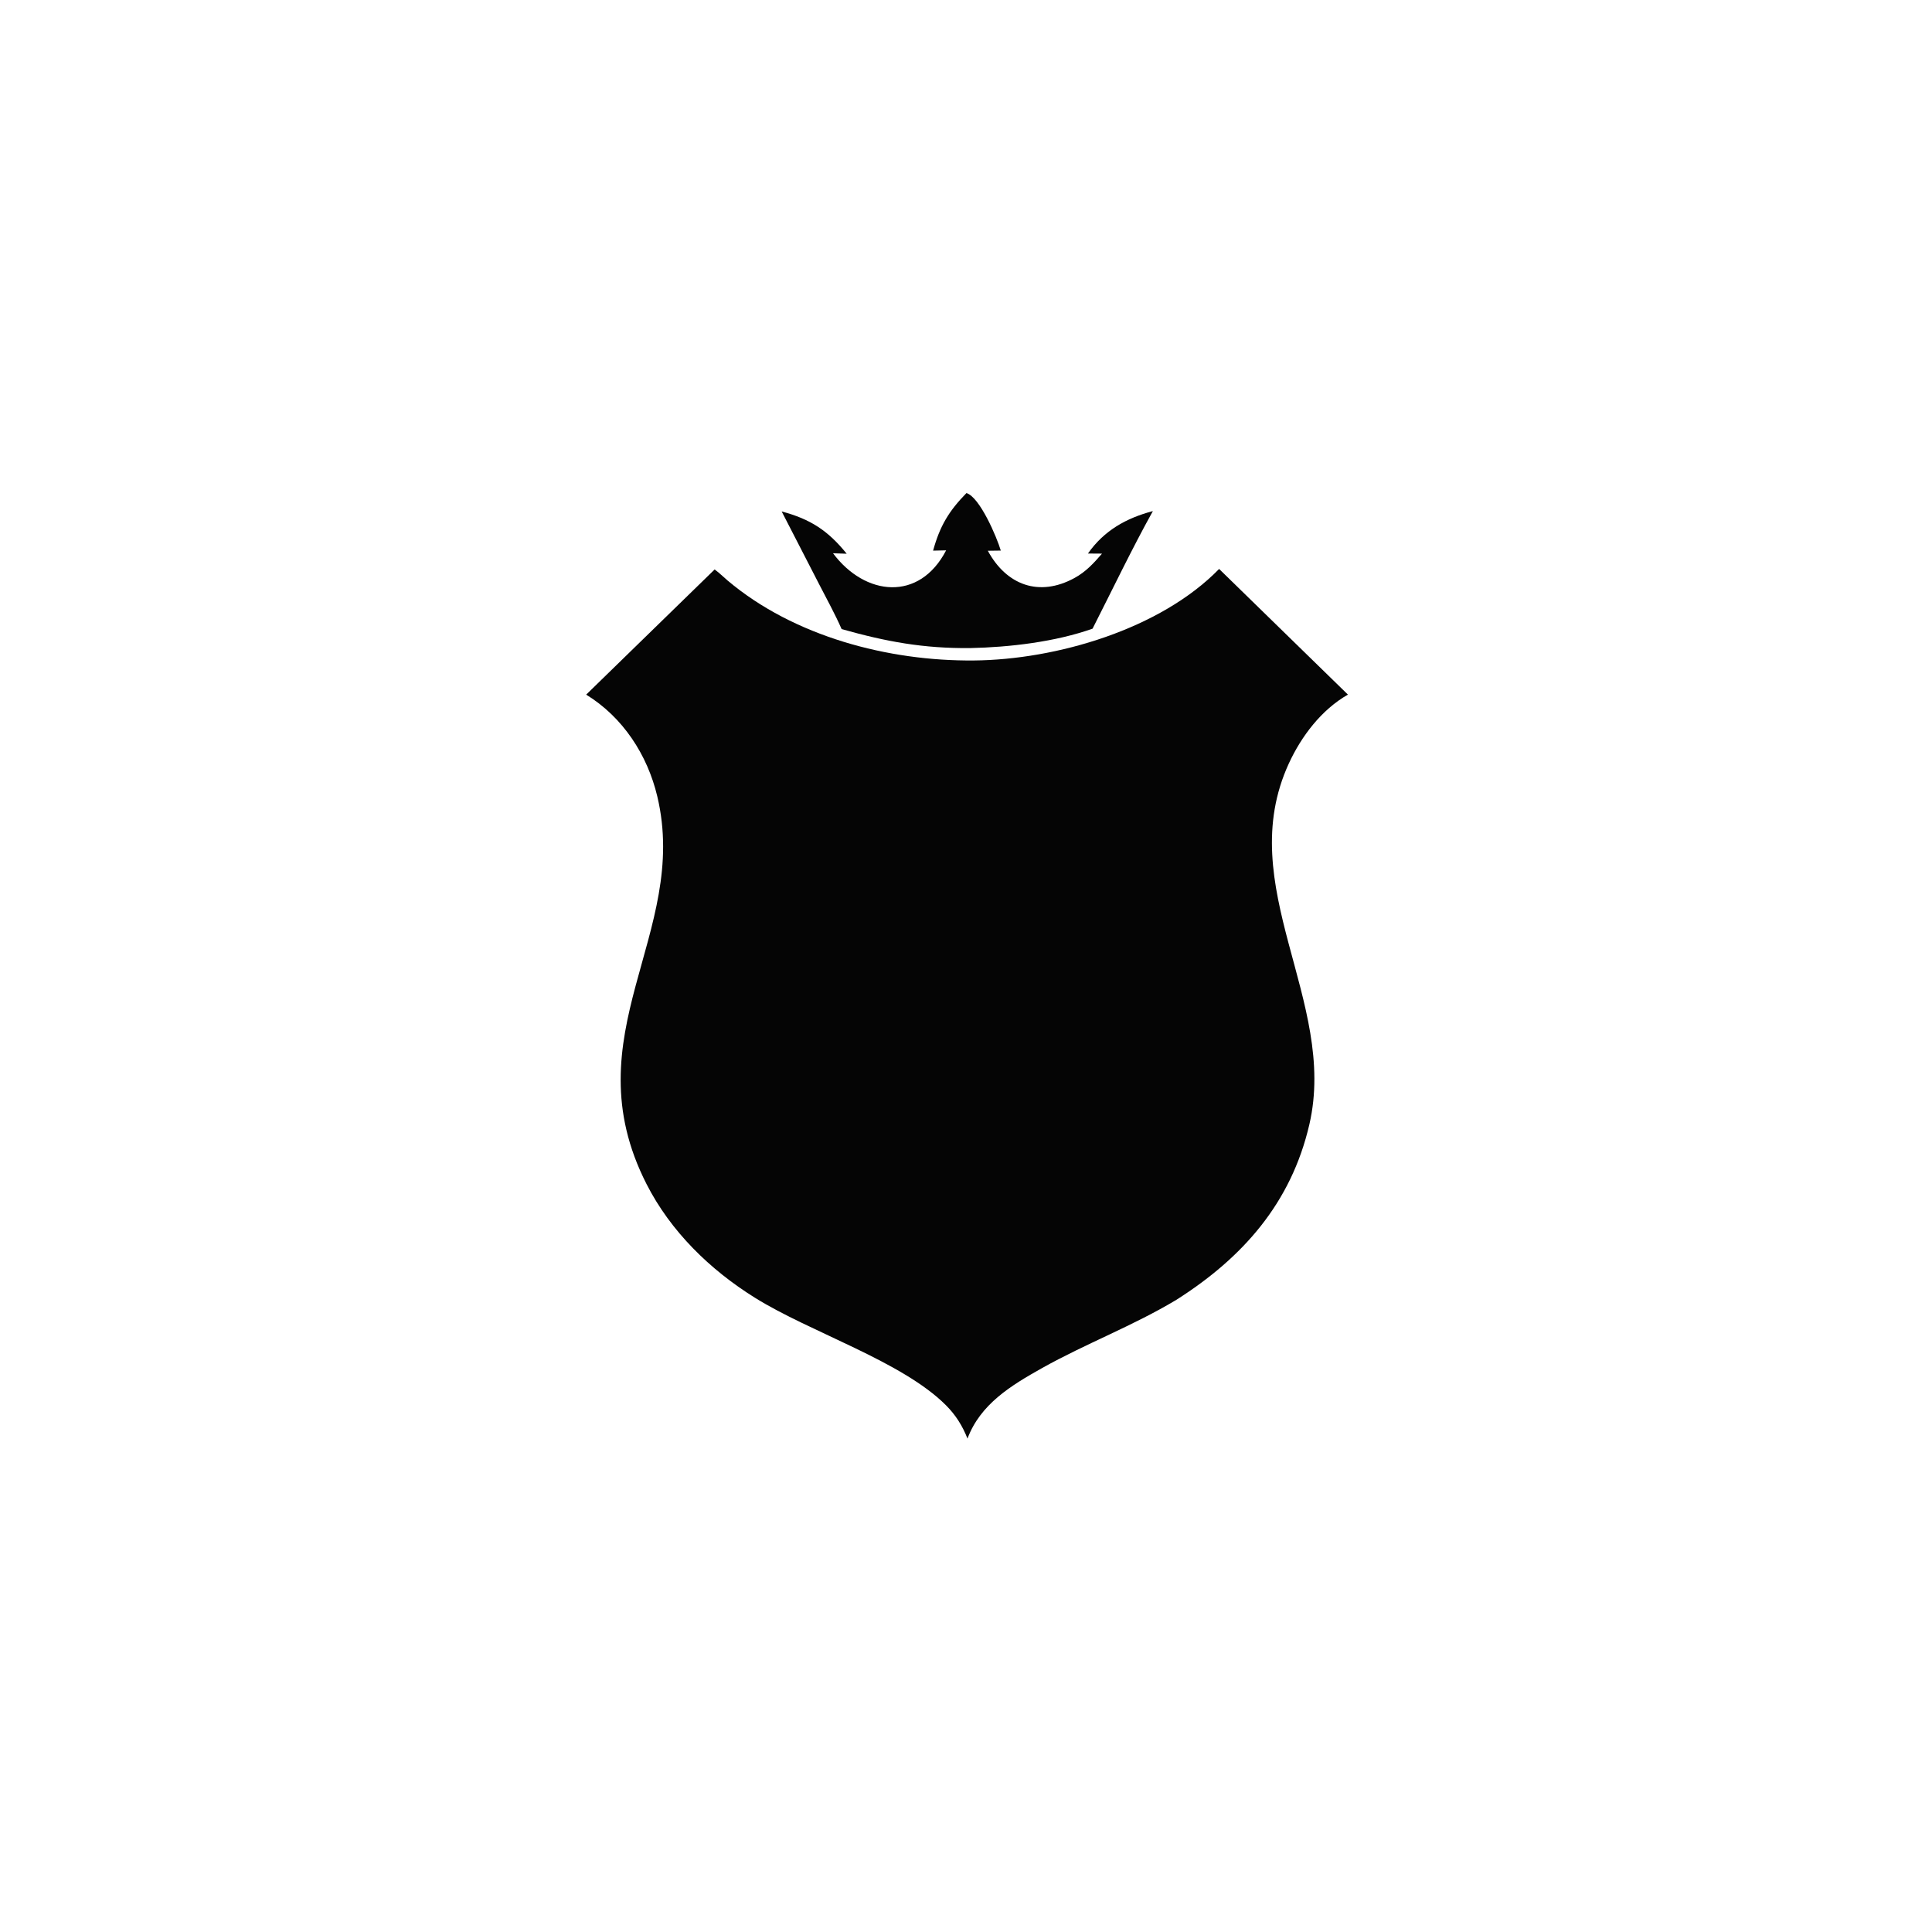
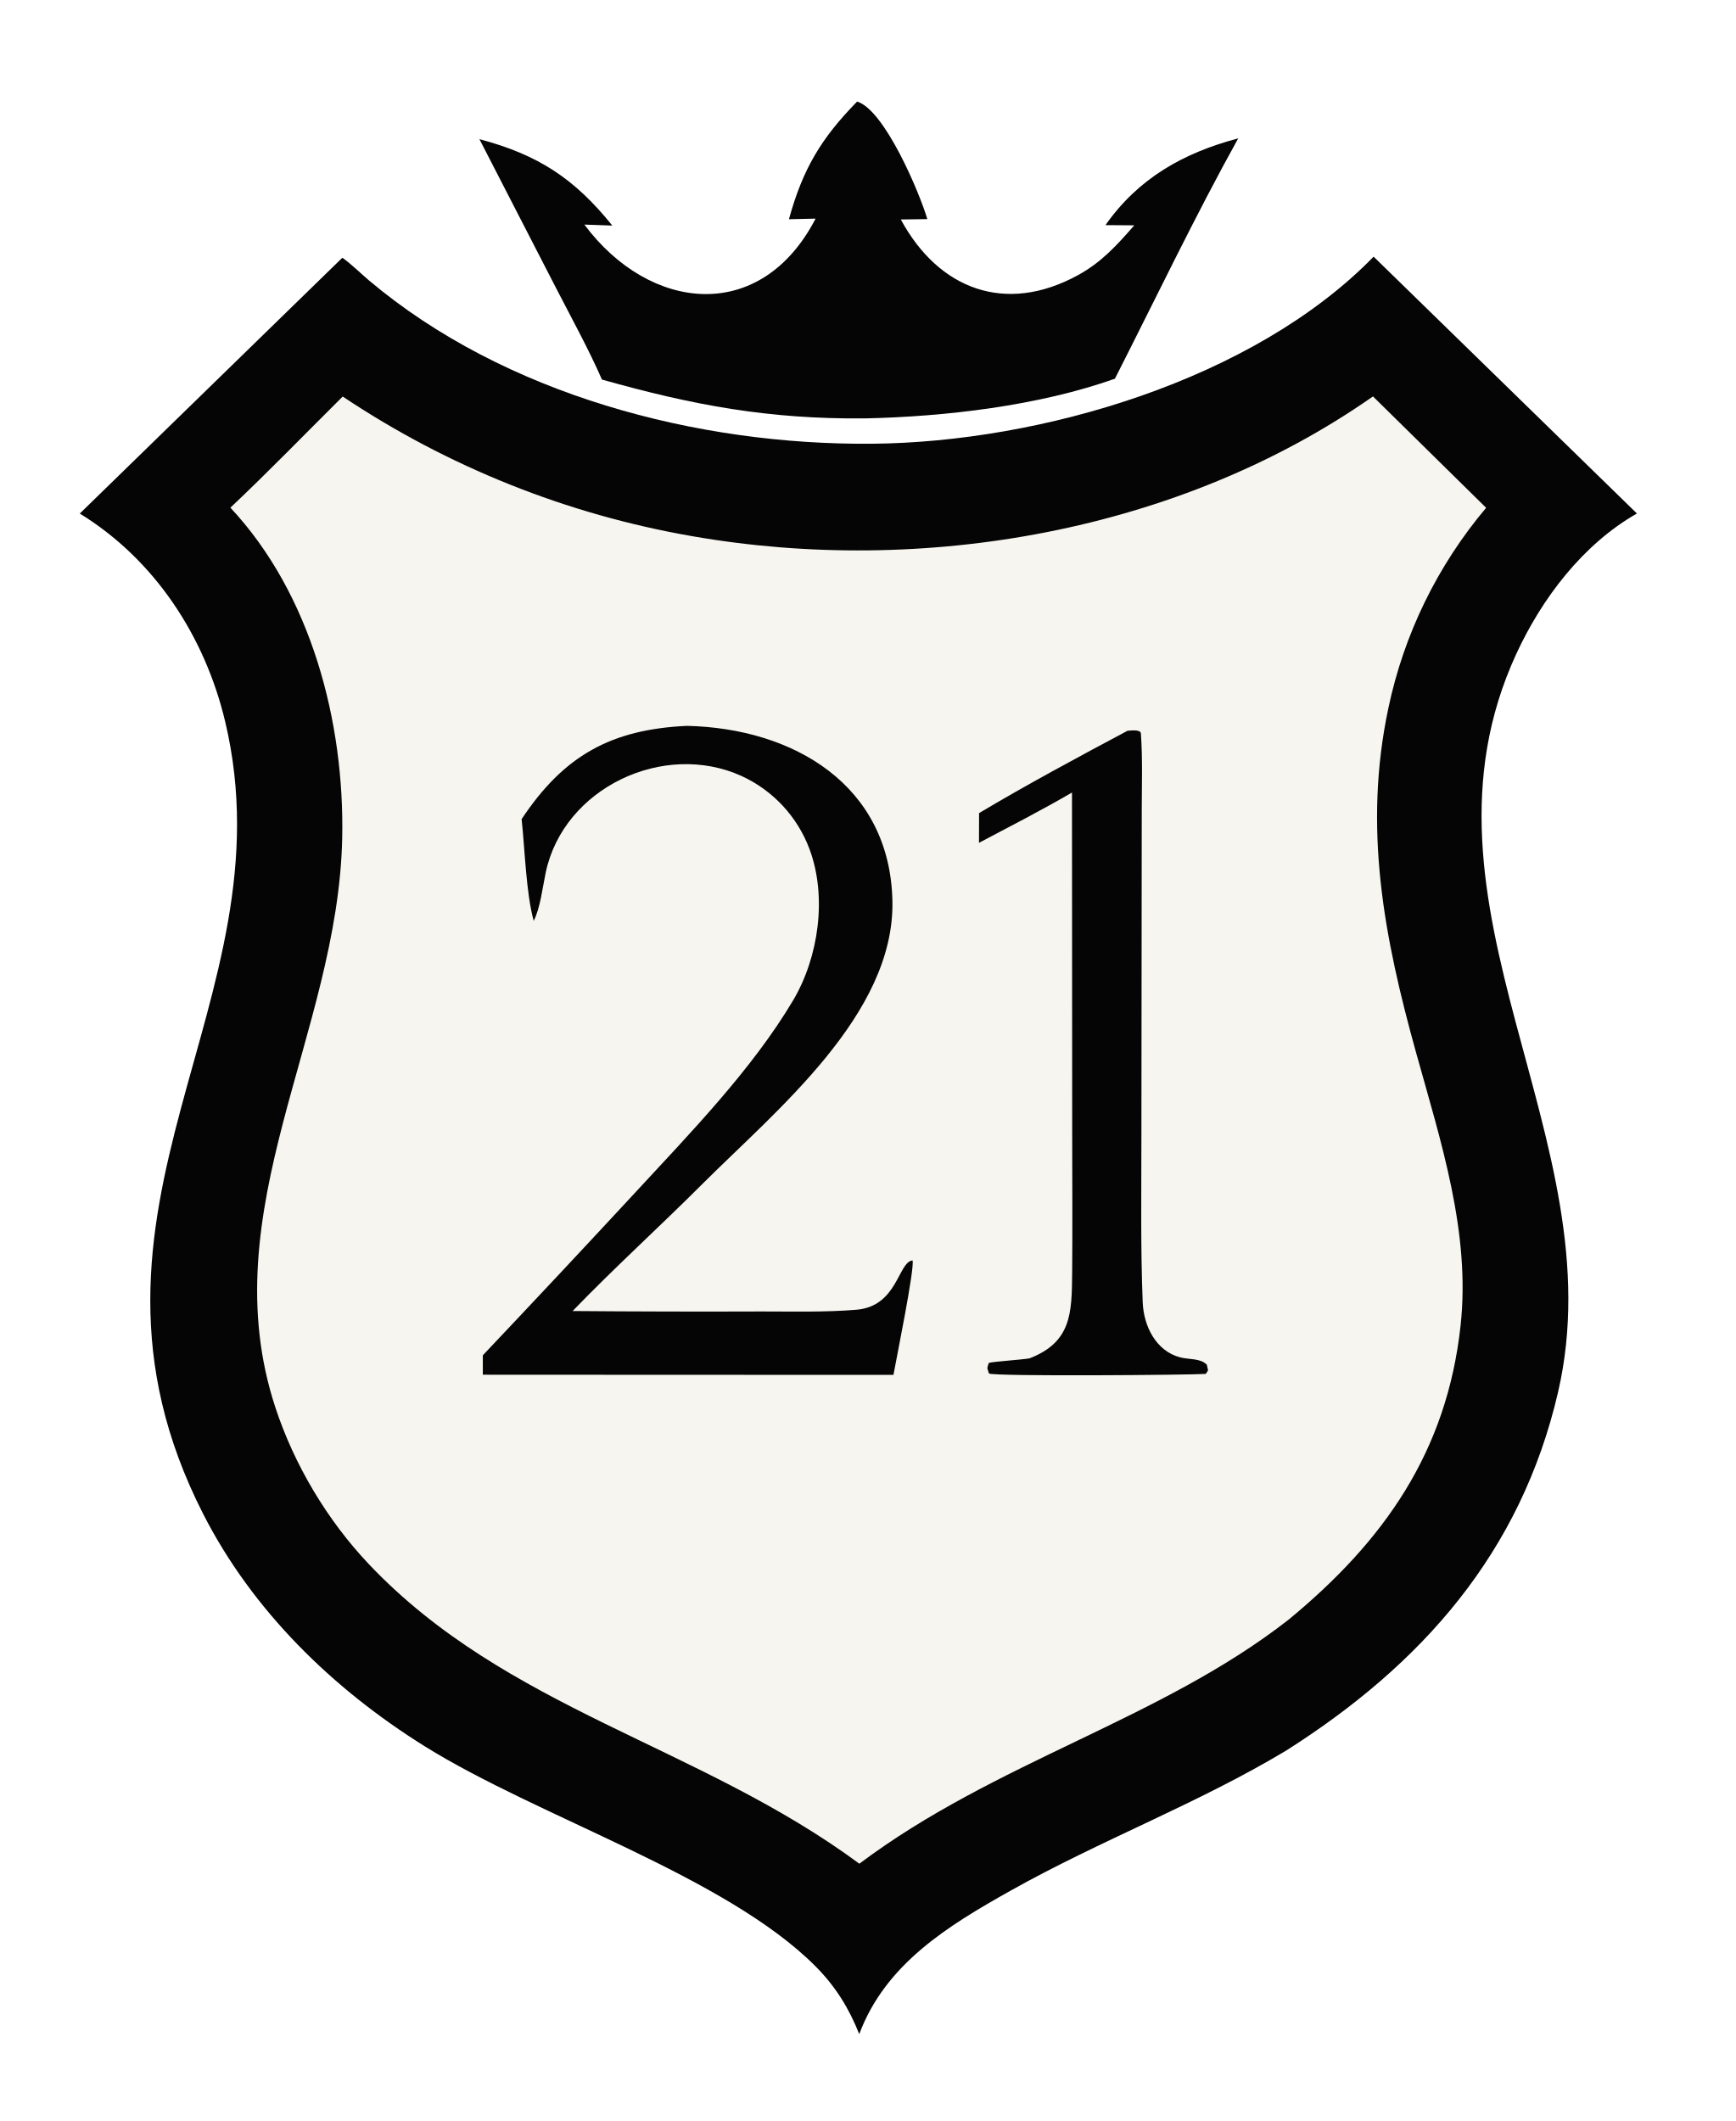
- <svg xmlns="http://www.w3.org/2000/svg" version="1.1" style="display: block;" viewBox="0 0 2048 2048" width="2048" height="2048" preserveAspectRatio="none">
+ <svg xmlns="http://www.w3.org/2000/svg" version="1.1" style="display: block;" viewBox="580 470 900 1100" preserveAspectRatio="xMidYMid meet">
  <path transform="translate(0,0)" fill="#050505" d="M 1292.32 603.108 L 1428.86 736.31 C 1400.87 752.283 1379.58 780.307 1366.26 809.23 C 1306.26 939.478 1418.35 1060.77 1387.97 1191.97 C 1368.66 1275.38 1317.34 1333.2 1247 1377.87 C 1200.9 1405.56 1151.05 1424.18 1104.25 1450.44 C 1071.73 1468.68 1039.21 1488.47 1025.58 1524.94 C 1020.21 1511.38 1013.13 1500.02 1002.78 1489.65 C 956.103 1442.9 859.289 1412.52 800.126 1375.59 C 752.571 1345.9 710.977 1305.42 685.355 1255.16 C 604.566 1096.69 731.437 990.296 696.784 844.303 C 686.305 800.153 660.294 760.253 621.37 736.34 L 757.521 603.677 C 761.537 606.373 767.325 612.046 771.35 615.438 C 841.701 674.718 941.498 700.933 1032.28 700.134 C 1119.55 699.365 1229.99 667.073 1292.32 603.108 z" />
  <path transform="translate(0,0)" fill="#050505" d="M 755.807 648.647 C 774.615 662.141 792.01 674.172 812.659 684.858 C 962.571 762.437 1158.88 751.227 1294.04 648.669 C 1322.34 676.471 1350.43 705.13 1378.88 732.656 C 1308.94 803.494 1302.65 899.46 1328.11 990.16 C 1352.07 1075.49 1378.74 1152.02 1334.87 1237.39 C 1313.65 1278.68 1288.07 1305.28 1251.4 1333.16 C 1180.5 1383.2 1086.94 1409.14 1025.87 1462.72 C 1007.4 1448.42 992.366 1437 971.779 1425.43 C 893.073 1381.22 813.629 1359.19 751.604 1289.75 C 728.454 1264.13 711.468 1233.57 701.944 1200.38 C 670.753 1093.21 730.731 1014.52 736.711 910.362 C 739.449 862.688 728.474 810.202 702.087 770.027 C 692.906 756.049 683.153 744.943 672.073 732.62 C 698.581 704.962 728.589 675.922 755.807 648.647 z" />
  <path transform="translate(0,0)" fill="#050505" d="M 756.668 663.632 C 776.228 676.959 793.831 687.94 815.116 698.445 C 965.891 772.861 1156.07 761.55 1293.21 663.591 C 1316.35 687.008 1339.8 710.115 1363.56 732.908 C 1284.27 817.546 1296.01 933.581 1329.15 1034.86 C 1366.61 1149.37 1347.81 1243.14 1250.14 1320.09 C 1227.24 1338.01 1203.05 1350.08 1177.46 1363.38 C 1125.25 1390.52 1071.84 1410.97 1025.77 1448.28 C 937.487 1380.34 836.409 1366.44 760.473 1282.74 C 738.617 1258.58 722.404 1229.87 713.01 1198.68 C 681.879 1092.75 743.397 1012.88 747.954 909.006 C 750.873 842.47 732.445 782.481 687.339 732.786 L 756.668 663.632 z" />
-   <path transform="translate(0,0)" fill="#050505" d="M 757.715 675.656 C 812.372 712.156 874.062 736.816 938.819 748.051 C 1058.47 768.973 1191.7 745.849 1291.98 675.588 L 1350.67 733.363 C 1325.45 763.252 1308.04 798.925 1299.98 837.191 C 1286.76 899.457 1297.72 956.14 1314.38 1016.06 C 1327.16 1062.06 1342.66 1109.19 1337.42 1157.42 C 1330.31 1222.96 1297.71 1269.18 1248.34 1309.9 C 1181.81 1361.94 1096.21 1383.52 1025.64 1436.56 C 942.377 1375.05 842.521 1356.53 771.153 1281.07 C 749.69 1258.37 732.559 1229.7 722.755 1199.8 C 689.37 1098.01 755.352 1006.28 757.455 904.64 C 758.704 844.275 741.283 777.976 699.472 733.285 C 718.698 715.183 738.863 694.368 757.715 675.656 z" />
+   <path transform="translate(0,0)" fill="#F7F5EF" d="M 757.715 675.656 C 812.372 712.156 874.062 736.816 938.819 748.051 C 1058.47 768.973 1191.7 745.849 1291.98 675.588 L 1350.67 733.363 C 1325.45 763.252 1308.04 798.925 1299.98 837.191 C 1286.76 899.457 1297.72 956.14 1314.38 1016.06 C 1327.16 1062.06 1342.66 1109.19 1337.42 1157.42 C 1330.31 1222.96 1297.71 1269.18 1248.34 1309.9 C 1181.81 1361.94 1096.21 1383.52 1025.64 1436.56 C 942.377 1375.05 842.521 1356.53 771.153 1281.07 C 749.69 1258.37 732.559 1229.7 722.755 1199.8 C 689.37 1098.01 755.352 1006.28 757.455 904.64 C 758.704 844.275 741.283 777.976 699.472 733.285 C 718.698 715.183 738.863 694.368 757.715 675.656 z" />
  <path transform="translate(0,0)" fill="#050505" d="M 936.19 846.447 C 991.62 847.693 1041.52 877.18 1042.78 937.248 C 1044.02 996.13 982.361 1045.91 944.032 1084.24 C 921.703 1106.57 898.862 1127.21 876.941 1149.93 C 909.63 1150.2 942.32 1150.28 975.009 1150.16 C 991.037 1150.15 1008.11 1150.61 1024.15 1149.26 C 1045.51 1147.46 1045.67 1124.49 1053.22 1123.69 C 1054.4 1127.77 1044.74 1175.05 1043.32 1183.05 L 910.996 1183 L 830.378 1182.96 L 830.376 1172.89 C 857.044 1144.72 883.557 1116.4 909.916 1087.94 C 937.942 1057.59 970.057 1024.57 991.272 988.836 C 1004.51 966.535 1009.04 935.1 999.769 910.311 C 993.501 893.546 980.855 879.941 964.591 872.468 C 924.284 854.111 872.326 878.515 863.001 922.469 C 861.358 930.214 860.22 940.748 856.769 947.578 C 852.801 933.316 852.194 910.437 850.495 894.826 C 872.377 861.856 896.86 848.295 936.19 846.447 z" />
  <path transform="translate(0,0)" fill="#050505" d="M 1164.7 848.99 C 1166.35 848.881 1171.47 848.178 1171.63 850.362 C 1172.57 863.209 1172.09 877.514 1172.08 890.392 L 1171.9 1059.4 C 1171.9 1088.01 1171.44 1116.88 1172.57 1145.36 C 1173.07 1157.83 1179.49 1170.69 1192.01 1173.96 C 1196.58 1175.15 1202.53 1174.34 1205.83 1177.77 C 1206.47 1181.44 1206.96 1179.99 1205.27 1182.54 C 1197.26 1183.11 1096.63 1183.92 1092.86 1182.35 C 1091.79 1178.67 1091.77 1180.43 1092.73 1176.87 C 1094.66 1176.15 1109.09 1175.27 1113.87 1174.48 C 1135.66 1166.05 1135.81 1151.01 1135.99 1130.18 C 1136.2 1106.72 1136.03 1083.23 1136.01 1059.77 L 1135.9 881.018 C 1120.49 890.025 1103.52 898.727 1087.67 907.103 L 1087.72 891.695 C 1111.53 877.44 1140.08 862.092 1164.7 848.99 z" />
  <path transform="translate(0,0)" fill="#050505" d="M 1024.48 522.666 C 1038.81 527.038 1056.92 570.131 1060.89 583.636 L 1047.13 583.823 C 1066.76 620.107 1101.43 633.282 1139.03 612.692 C 1151.19 606.035 1159.15 597.226 1168.2 586.865 L 1153.26 586.755 C 1170.44 562.315 1193.84 549.246 1222.11 541.754 C 1200.11 581.312 1178.79 625.861 1158.16 666.407 C 1118.61 680.45 1070.17 686.114 1028.37 686.992 C 978.609 687.44 939.578 680.215 892.147 666.852 C 885.393 651.334 876.086 634.41 868.229 619.147 L 828.608 542.169 C 859.036 550.222 877.882 562.56 897.525 586.98 L 883.038 586.483 C 917.011 631.964 974.577 638.088 1002.94 583.389 L 989.115 583.698 C 996.287 557.695 1005.72 541.826 1024.48 522.666 z" />
</svg>
